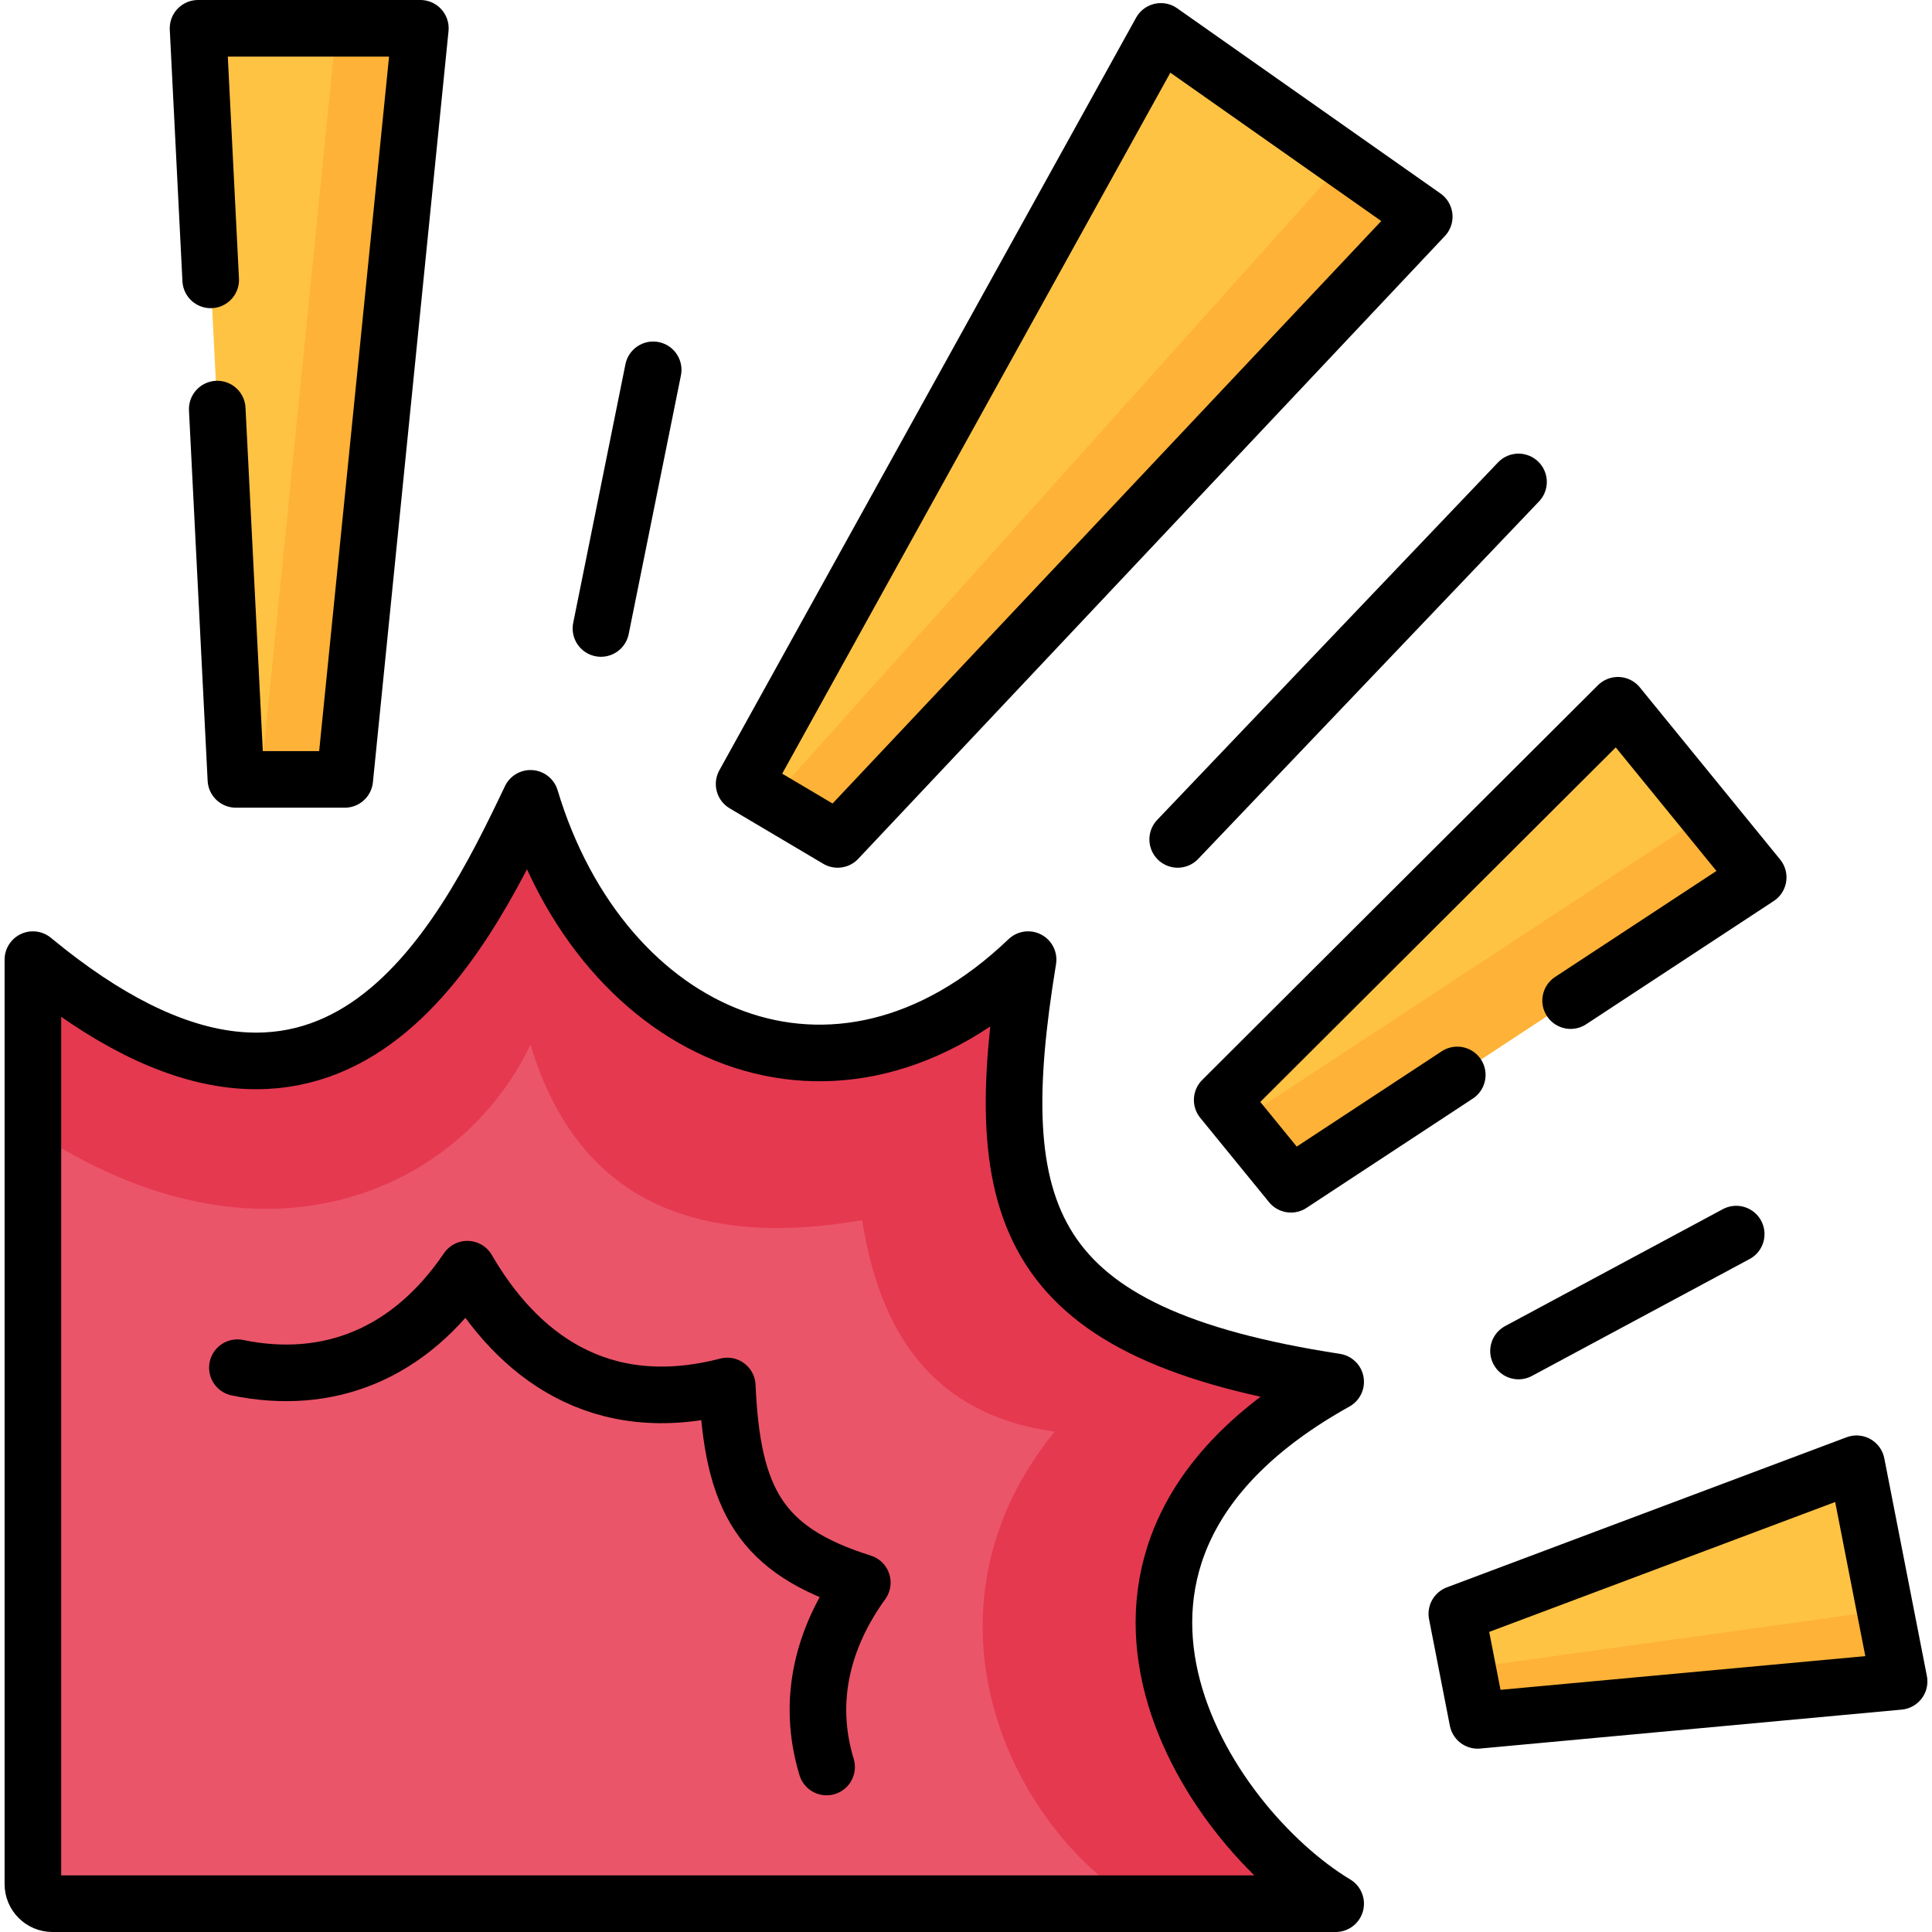
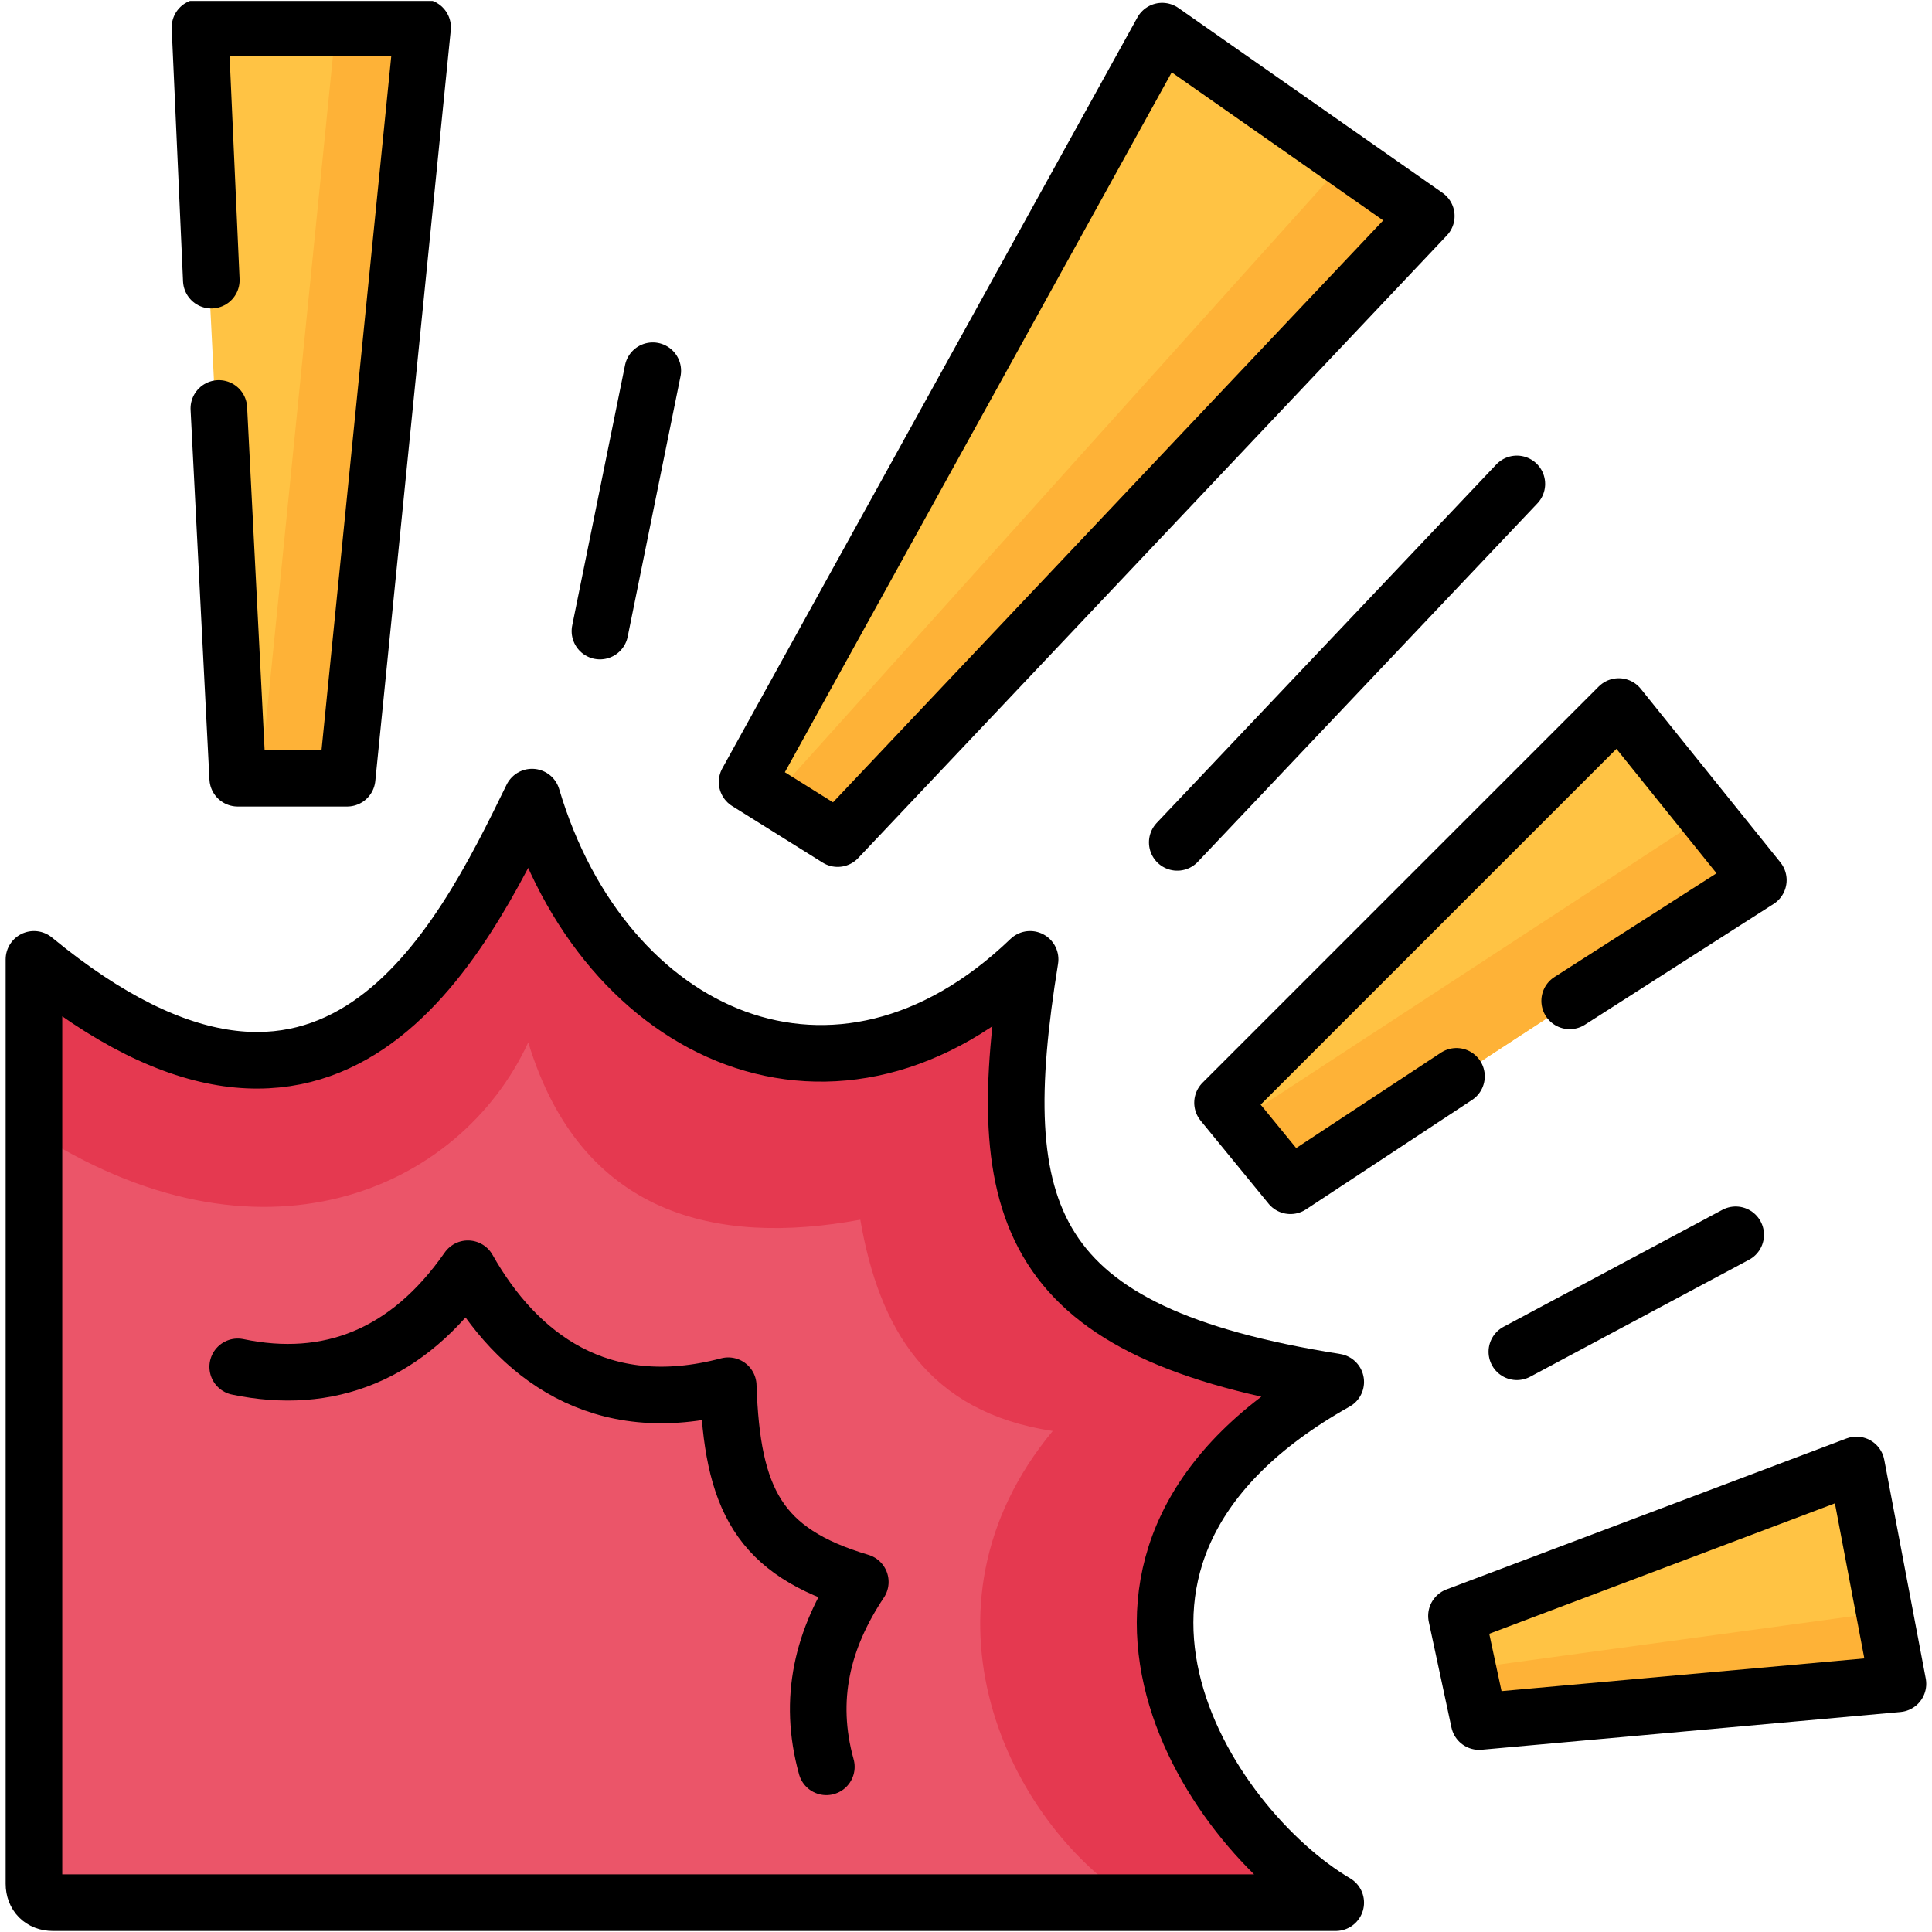
- <svg xmlns="http://www.w3.org/2000/svg" version="1.1" id="svg219" xml:space="preserve" width="682.667" height="682.667" viewBox="0 0 682.667 682.667">
-   <defs id="defs223">
-     <clipPath clipPathUnits="userSpaceOnUse" id="clipPath233">
-       <path d="M 0,512 H 512 V 0 H 0 Z" id="path231" />
+ <svg xmlns="http://www.w3.org/2000/svg" xml:space="preserve" width="682.7" height="682.7">
+   <defs>
+     <clipPath id="a" clipPathUnits="userSpaceOnUse">
+       <path d="M0 512h512V0H0Z" />
    </clipPath>
  </defs>
-   <g id="g225" transform="matrix(1.333333,0,0,-1.333333,0,682.6667)">
-     <g id="g227">
-       <g id="g229" clip-path="url(#clipPath233)">
-         <g id="g235" transform="translate(8.7178,257.6865)">
-           <path d="m 0,0 v -244.999 c 0,-2.863 2.331,-5.188 5.172,-5.188 h 340.074 c -34.36,20.608 -82.418,92.438 0,138.303 C 262.828,-99.213 252.597,-68.032 263.737,0 212.837,-48.728 150.938,-20.721 131.869,42.747 113.396,3.94 78.78,-65.168 0,0" style="fill:#eb5569;fill-opacity:1;fill-rule:evenodd;stroke:none" id="path237" />
-         </g>
-         <g id="g239" transform="translate(391.5918,56.0859)">
-           <path d="M 0,0 111.69,10.318 100.408,68.003 -5.514,28.233 Z" style="fill:#ffc344;fill-opacity:1;fill-rule:evenodd;stroke:none" id="path241" />
-         </g>
-         <g id="g243" transform="translate(323.8955,220.4961)">
-           <path d="m 0,0 18.217,-22.337 123.826,81.326 -37.174,45.61 z" style="fill:#ffc344;fill-opacity:1;fill-rule:evenodd;stroke:none" id="path245" />
-         </g>
-         <g id="g247" transform="translate(307.6387,503.6777)">
-           <path d="M 0,0 -110.439,-199.446 -85.657,-214.129 69.8,-49.096 Z" style="fill:#ffc344;fill-opacity:1;fill-rule:evenodd;stroke:none" id="path249" />
-         </g>
-         <g id="g251" transform="translate(52.4844,504.5)">
-           <path d="M 0,0 10.032,-199.049 H 38.878 L 58.915,0 Z" style="fill:#ffc344;fill-opacity:1;fill-rule:evenodd;stroke:none" id="path253" />
-         </g>
-         <g id="g255" transform="translate(173.0991,413.9893)">
-           <path d="M 0,0 -13.841,-68.542" style="fill:none;stroke:#000000;stroke-width:15;stroke-linecap:round;stroke-linejoin:round;stroke-miterlimit:10;stroke-dasharray:none;stroke-opacity:1" id="path257" />
-         </g>
-         <g id="g259" transform="translate(402.4199,384.2822)">
-           <path d="M 0,0 -90.319,-94.734" style="fill:none;stroke:#000000;stroke-width:15;stroke-linecap:round;stroke-linejoin:round;stroke-miterlimit:10;stroke-dasharray:none;stroke-opacity:1" id="path261" />
-         </g>
-         <g id="g263" transform="translate(460.1123,184.9492)">
-           <path d="M 0,0 -57.692,-30.982" style="fill:none;stroke:#000000;stroke-width:15;stroke-linecap:round;stroke-linejoin:round;stroke-miterlimit:10;stroke-dasharray:none;stroke-opacity:1" id="path265" />
-         </g>
-         <g id="g267" transform="translate(219.0542,43.7271)">
-           <path d="m 0,0 c -5.343,17.603 -0.995,34.384 9.464,48.869 -27.085,8.504 -34.445,21.969 -35.781,52.101 -33.933,-8.816 -55.76,8.334 -68.89,30.955 -15.376,-22.677 -37.031,-31.04 -60.933,-26.108" style="fill:none;stroke:#000000;stroke-width:15;stroke-linecap:round;stroke-linejoin:round;stroke-miterlimit:10;stroke-dasharray:none;stroke-opacity:1" id="path269" />
-         </g>
-         <g id="g271" transform="translate(279.4746,132.5933)">
-           <path d="m 0,0 c -38.509,-47.452 -12.249,-104.485 22.111,-125.093 h 52.378 c -34.36,20.608 -82.418,92.438 0,138.302 C -7.929,25.88 -18.16,57.062 -7.02,125.093 -21.854,110.892 -37.628,103.21 -53.003,101.027 c -37.372,-5.329 -72.386,21.855 -85.885,66.813 -18.473,-38.806 -53.089,-107.915 -131.869,-42.747 V 79.824 c 60.734,-40.309 113.396,-16.073 131.869,22.734 13.755,-45.751 49.763,-53.093 87.874,-46.517 C -46.353,27.014 -33.081,4.677 0,0" style="fill:#e53950;fill-opacity:1;fill-rule:evenodd;stroke:none" id="path273" />
-         </g>
-         <g id="g275" transform="translate(8.7178,257.6865)">
-           <path d="M 0,0 C 78.78,-65.168 113.396,3.94 131.869,42.747 150.938,-20.721 212.837,-48.728 263.737,0 c -11.14,-68.032 -0.909,-99.213 81.509,-111.884 -82.418,-45.865 -34.36,-117.695 0,-138.303 H 5.172 c -2.841,0 -5.172,2.325 -5.172,5.188 z" style="fill:none;stroke:#000000;stroke-width:15;stroke-linecap:round;stroke-linejoin:round;stroke-miterlimit:10;stroke-dasharray:none;stroke-opacity:1" id="path277" />
-         </g>
-         <g id="g279" transform="translate(89.146,504.5)">
-           <path d="M 0,0 -20.036,-199.049 H 2.217 L 22.253,0 Z" style="fill:#feb237;fill-opacity:1;fill-rule:evenodd;stroke:none" id="path281" />
-         </g>
-         <g id="g283" transform="translate(356.2656,469.4639)">
-           <path d="m 0,0 -151.957,-169.445 17.673,-10.471 155.457,165.034 z" style="fill:#feb237;fill-opacity:1;fill-rule:evenodd;stroke:none" id="path285" />
-         </g>
-         <g id="g287" transform="translate(307.6387,503.6777)">
-           <path d="m 0,0 69.8,-49.096 -155.457,-165.033 -24.782,14.683 z" style="fill:none;stroke:#000000;stroke-width:15;stroke-linecap:round;stroke-linejoin:round;stroke-miterlimit:10;stroke-dasharray:none;stroke-opacity:1" id="path289" />
-         </g>
-         <g id="g291" transform="translate(55.8379,437.8291)">
-           <path d="M 0,0 -3.354,66.671 H 55.561 L 35.525,-132.378 H 6.679 l -4.945,98.135" style="fill:none;stroke:#000000;stroke-width:15;stroke-linecap:round;stroke-linejoin:round;stroke-miterlimit:10;stroke-dasharray:none;stroke-opacity:1" id="path293" />
-         </g>
-         <g id="g295" transform="translate(452.2969,296.2095)">
-           <path d="m 0,0 -123.826,-81.326 13.641,-16.725 123.827,81.326 z" style="fill:#feb237;fill-opacity:1;fill-rule:evenodd;stroke:none" id="path297" />
-         </g>
-         <g id="g299" transform="translate(386.1924,227.1289)">
-           <path d="M 0,0 -44.08,-28.97 -62.297,-6.633 42.572,97.966 79.746,52.356 30.039,19.701" style="fill:none;stroke:#000000;stroke-width:15;stroke-linecap:round;stroke-linejoin:round;stroke-miterlimit:10;stroke-dasharray:none;stroke-opacity:1" id="path301" />
-         </g>
-         <g id="g303" transform="translate(503.2803,66.3999)">
-           <path d="M 0,0 -111.69,-10.31 -114.391,3.51 -3.7,18.92 Z" style="fill:#feb237;fill-opacity:1;fill-rule:evenodd;stroke:none" id="path305" />
-         </g>
-         <g id="g307" transform="translate(492,124.0894)">
-           <path d="m 0,0 11.282,-57.685 -111.69,-10.318 -5.514,28.233 z" style="fill:none;stroke:#000000;stroke-width:15;stroke-linecap:round;stroke-linejoin:round;stroke-miterlimit:10;stroke-dasharray:none;stroke-opacity:1" id="path309" />
-         </g>
-       </g>
-     </g>
+   <g clip-path="url(#a)" transform="matrix(1.333333 0 0 -1.333333 0 683)">
+     <path d="M0 0v-245c0-3 2-5 5-5h340c-34 20-82 92 0 138-82 13-92 44-81 112-51-49-113-21-132 43C113 4 79-65 0 0" style="fill:#eb5569;fill-opacity:1;fill-rule:evenodd;stroke:none" transform="translate(9 258)" />
+     <path d="m0 0 112 10-12 58L-6 28Z" style="fill:#ffc344;fill-opacity:1;fill-rule:evenodd;stroke:none" transform="translate(392 56)" />
+     <path d="m0 0 18-22 124 81-37 46z" style="fill:#ffc344;fill-opacity:1;fill-rule:evenodd;stroke:none" transform="translate(324 220)" />
+     <path d="m0 0-110-199 24-15L70-49Z" style="fill:#ffc344;fill-opacity:1;fill-rule:evenodd;stroke:none" transform="translate(308 504)" />
+     <path d="m0 0 10-199h29L59 0Z" style="fill:#ffc344;fill-opacity:1;fill-rule:evenodd;stroke:none" transform="translate(52 505)" />
+     <path d="m0 0-14-69" style="fill:none;stroke:#000;stroke-width:15;stroke-linecap:round;stroke-linejoin:round;stroke-miterlimit:10;stroke-dasharray:none;stroke-opacity:1" transform="translate(173 414)" />
+     <path d="m0 0-90-95" style="fill:none;stroke:#000;stroke-width:15;stroke-linecap:round;stroke-linejoin:round;stroke-miterlimit:10;stroke-dasharray:none;stroke-opacity:1" transform="translate(402 384)" />
+     <path d="m0 0-58-31" style="fill:none;stroke:#000;stroke-width:15;stroke-linecap:round;stroke-linejoin:round;stroke-miterlimit:10;stroke-dasharray:none;stroke-opacity:1" transform="translate(460 185)" />
+     <path d="M0 0c-5 18-1 34 9 49-27 8-34 22-35 52-34-9-56 8-69 31-16-23-37-31-61-26" style="fill:none;stroke:#000;stroke-width:15;stroke-linecap:round;stroke-linejoin:round;stroke-miterlimit:10;stroke-dasharray:none;stroke-opacity:1" transform="translate(219 44)" />
+     <path d="M0 0c-39-47-12-104 22-125h52C40-104-8-33 74 13-8 26-18 57-7 125a84 84 0 0 0-46-24c-37-5-72 22-86 67-18-39-53-108-132-43V80c61-40 114-16 132 23 14-46 50-54 88-47C-46 27-33 5 0 0" style="fill:#e53950;fill-opacity:1;fill-rule:evenodd;stroke:none" transform="translate(279 133)" />
+     <path d="M0 0c79-65 113 4 132 43 19-64 81-92 132-43-11-68-1-99 81-112-82-46-34-118 0-138H5c-3 0-5 2-5 5z" style="fill:none;stroke:#000;stroke-width:15;stroke-linecap:round;stroke-linejoin:round;stroke-miterlimit:10;stroke-dasharray:none;stroke-opacity:1" transform="translate(9 258)" />
+     <path d="m0 0-20-199H2L22 0Z" style="fill:#feb237;fill-opacity:1;fill-rule:evenodd;stroke:none" transform="translate(89 505)" />
+     <path d="m0 0-152-169 18-11L21-15z" style="fill:#feb237;fill-opacity:1;fill-rule:evenodd;stroke:none" transform="translate(356 469)" />
+     <path d="m0 0 70-49-156-165-24 15z" style="fill:none;stroke:#000;stroke-width:15;stroke-linecap:round;stroke-linejoin:round;stroke-miterlimit:10;stroke-dasharray:none;stroke-opacity:1" transform="translate(308 504)" />
+     <path d="m0 0-3 67h59L36-132H7L2-34" style="fill:none;stroke:#000;stroke-width:15;stroke-linecap:round;stroke-linejoin:round;stroke-miterlimit:10;stroke-dasharray:none;stroke-opacity:1" transform="translate(56 438)" />
+     <path d="m0 0-124-81 14-17L14-17z" style="fill:#feb237;fill-opacity:1;fill-rule:evenodd;stroke:none" transform="translate(452 296)" />
+     <path d="m0 0-44-29-18 22L43 98l37-46-50-32" style="fill:none;stroke:#000;stroke-width:15;stroke-linecap:round;stroke-linejoin:round;stroke-miterlimit:10;stroke-dasharray:none;stroke-opacity:1" transform="translate(386 227)" />
+     <path d="m0 0-112-10-2 14L-4 19Z" style="fill:#feb237;fill-opacity:1;fill-rule:evenodd;stroke:none" transform="translate(503 66)" />
+     <path d="m0 0 11-58-111-10-6 28z" style="fill:none;stroke:#000;stroke-width:15;stroke-linecap:round;stroke-linejoin:round;stroke-miterlimit:10;stroke-dasharray:none;stroke-opacity:1" transform="translate(492 124)" />
  </g>
</svg>
